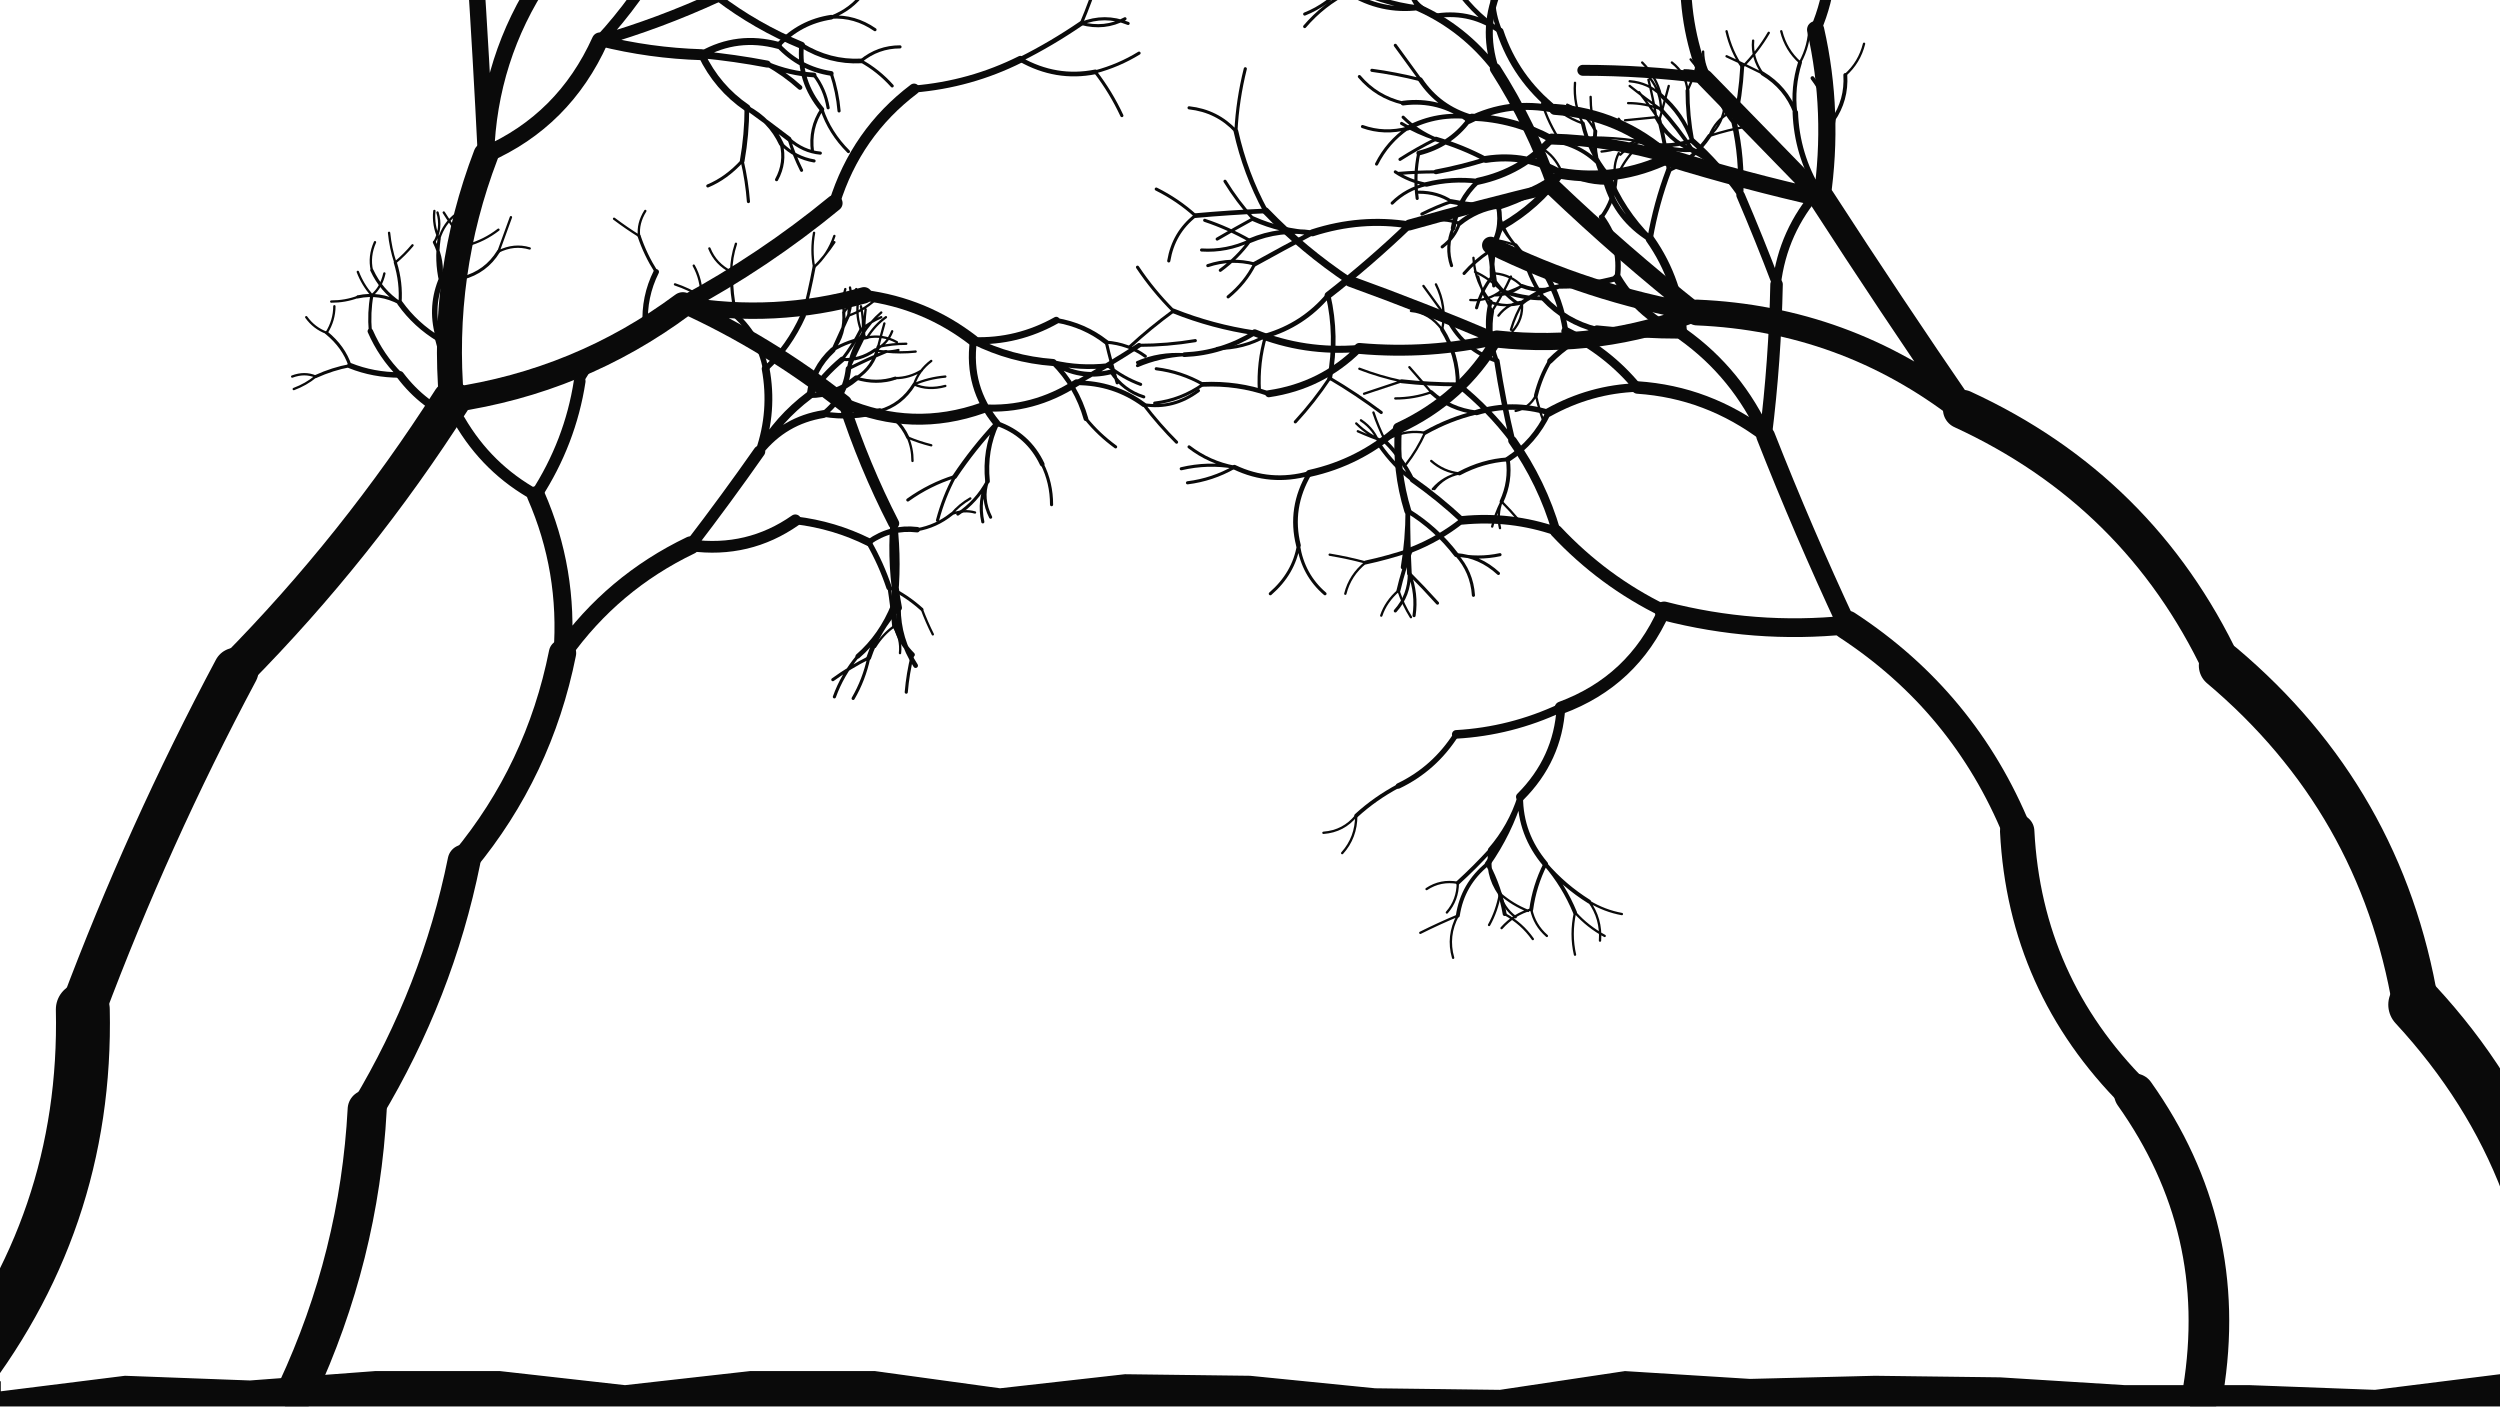
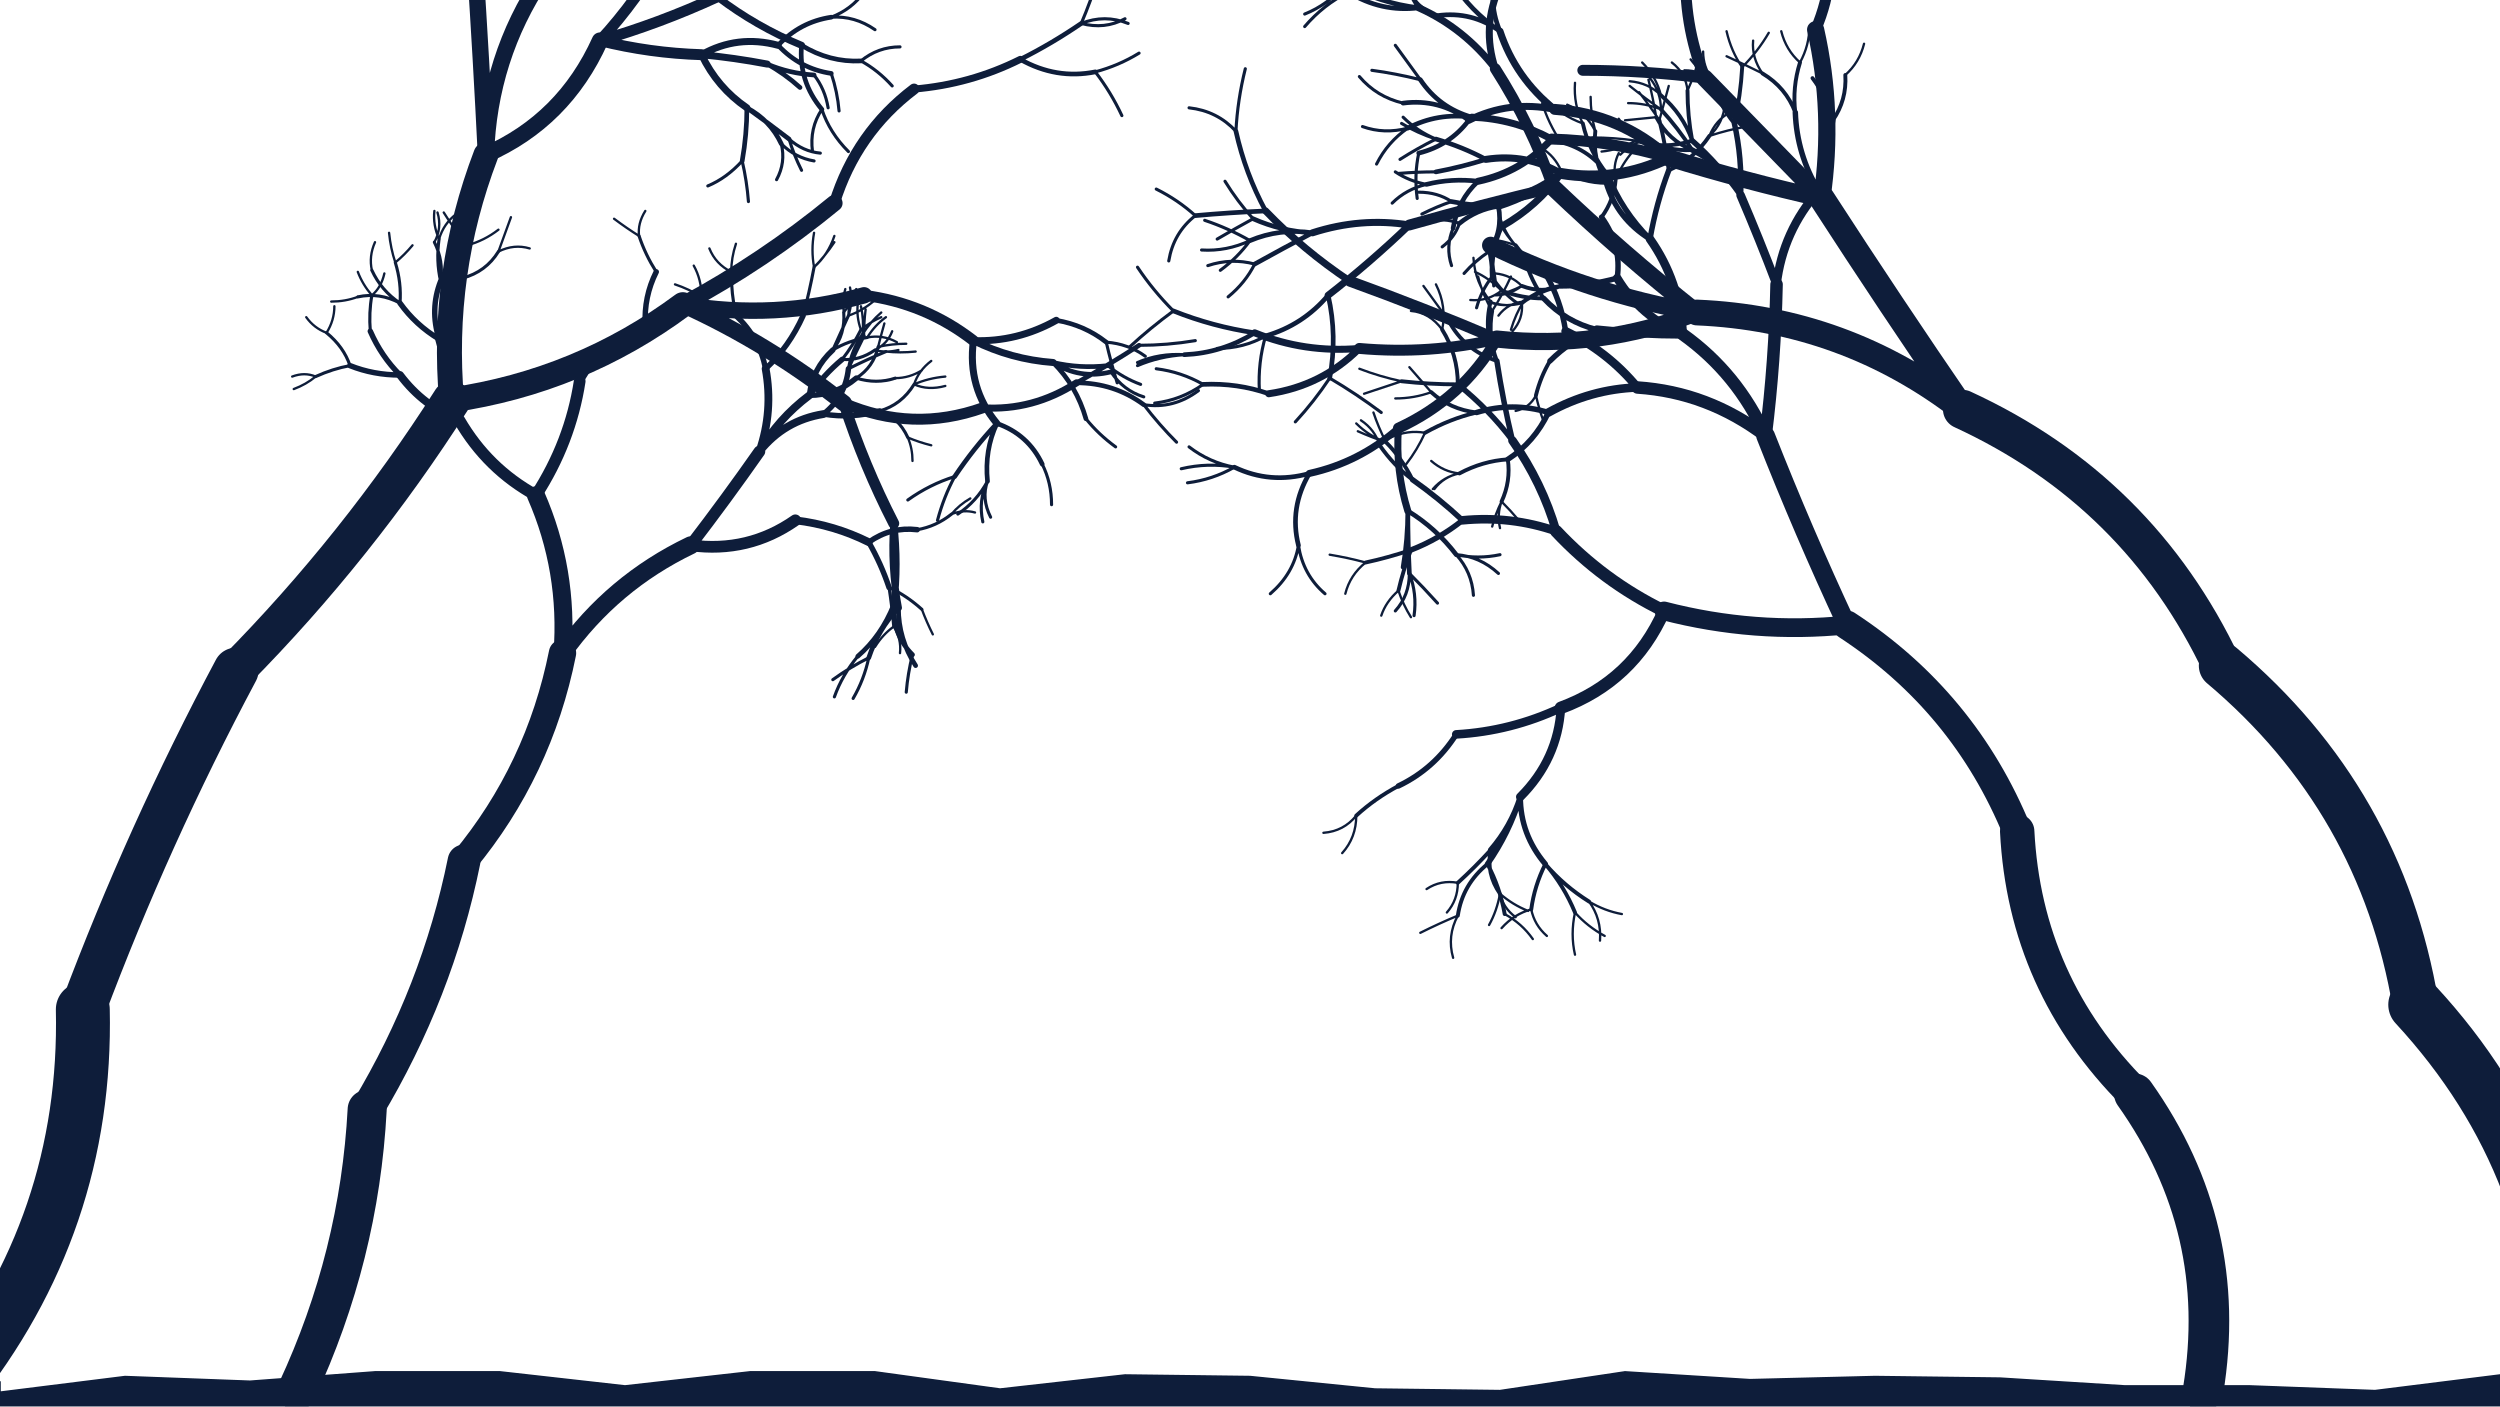
<svg xmlns="http://www.w3.org/2000/svg" viewBox="0 0 1600 900" preserveAspectRatio="xMidYMax slice">
-   <g fill="none" stroke="#0a0a0a" stroke-linecap="round">
-     <path d="M0 900L0 884L0 891L80 881L160 884L240 878L320 878L400 887L480 878L560 878L640 889L720 880L800 881L880 889L960 890L1040 878L1120 883L1200 881L1280 882L1360 887L1440 887L1520 890L1600 880L1600 900Z" fill="#0a0a0a" />
+   <g fill="none" stroke="#0e1d3a" stroke-linecap="round">
+     <path d="M0 900L0 884L0 891L80 881L160 884L240 878L320 878L400 887L480 878L560 878L640 889L720 880L800 881L880 889L960 890L1040 878L1120 883L1200 881L1280 882L1360 887L1440 887L1520 890L1600 880L1600 900Z" fill="#0e1d3a" />
    <path d="M-30 890Q56 783 53 646" stroke-width="34.5" />
    <path d="M53 646Q95 534 151 429" stroke-width="29" />
    <path d="M151 429Q229 350 289 256" stroke-width="24.5" />
    <path d="M289 256Q282 175 311 99M289 256Q371 244 437 195" stroke-width="16" />
    <path d="M311 99Q308 38 304 -23M311 99Q313 37 347 -14M311 99Q361 77 384 26M437 195Q489 167 534 130M437 195Q496 205 553 189M437 195Q492 220 540 258" stroke-width="10.5" />
    <path d="M304 -23Q293 -70 279 -115M304 -23Q326 -54 354 -82M347 -14Q345 -55 326 -91M347 -14Q375 -43 407 -69M384 26Q408 0 426 -32M384 26Q422 15 459 -2M384 26Q416 34 449 35M534 130Q548 85 585 57M553 189Q592 194 623 218M540 258Q584 277 629 261M540 258Q553 298 572 335" stroke-width="7" />
    <path d="M279 -115Q243 -131 227 -166M279 -115Q308 -141 315 -179M354 -82Q351 -109 368 -131M354 -82Q376 -93 401 -99M326 -91Q318 -116 303 -137M326 -91Q343 -116 350 -145M407 -69Q425 -91 426 -119M407 -69Q440 -63 468 -80M426 -32Q439 -51 445 -74M426 -32Q449 -47 461 -72M426 -32Q443 -52 469 -57M459 -2Q484 17 513 29M449 35Q472 22 498 29M449 35Q470 37 491 41M449 35Q459 56 478 69M585 57Q621 54 653 38M623 218Q651 219 676 205M623 218Q647 230 674 232M623 218Q619 248 638 271M629 261Q661 263 689 245M572 335Q570 363 575 389M572 335Q575 361 572 387" stroke-width="4.5" />
    <path d="M227 -166Q199 -174 179 -194M227 -166Q221 -188 218 -211M315 -179Q311 -204 315 -229M315 -179Q333 -200 359 -208M368 -131Q363 -149 364 -168M368 -131Q381 -142 392 -154M401 -99Q421 -104 435 -120M401 -99Q420 -100 439 -97M303 -137Q290 -147 274 -153M303 -137Q295 -153 300 -171M350 -145Q357 -166 352 -186M350 -145Q371 -152 387 -168M426 -119Q424 -137 432 -153M426 -119Q443 -127 457 -139M468 -80Q483 -100 507 -104M468 -80Q490 -71 514 -72M445 -74Q454 -87 451 -102M445 -74Q461 -82 478 -86M461 -72Q473 -87 483 -104M461 -72Q480 -79 500 -83M469 -57Q484 -68 488 -85M469 -57Q487 -63 496 -79M469 -57Q489 -54 508 -51M513 29Q531 40 551 39M513 29Q511 52 526 70M498 29Q512 14 532 11M498 29Q512 44 532 47M491 41Q505 47 521 48M491 41Q502 47 512 56M478 69Q492 79 505 89M478 69Q493 77 500 92M478 69Q478 86 475 103M653 38Q673 28 692 15M653 38Q676 51 701 46M676 205Q694 208 708 219M674 232Q691 236 709 234M674 232Q691 243 711 238M674 232Q689 247 695 268M638 271Q658 278 667 297M638 271Q630 288 632 308M638 271Q623 287 611 305M689 245Q709 234 729 221M689 245Q713 245 732 259M575 389Q575 409 586 426M575 389Q562 403 556 421M572 387Q571 406 584 419M572 387Q564 407 549 420" stroke-width="3" />
    <path d="M179 -194Q184 -212 174 -228M218 -211Q214 -228 206 -244M218 -211Q225 -227 225 -245M315 -229Q331 -237 342 -251M359 -208Q369 -223 373 -241M359 -208Q378 -204 396 -210M364 -168Q355 -178 346 -187M364 -168Q364 -183 357 -195M364 -168Q369 -181 380 -190M392 -154Q404 -153 417 -154M435 -120Q446 -128 457 -137M435 -120Q450 -115 464 -121M439 -97Q452 -102 465 -108M439 -97Q445 -83 458 -76M274 -153Q263 -152 251 -155M274 -153Q273 -166 265 -177M300 -171Q290 -178 284 -188M300 -171Q303 -183 297 -193M300 -171Q310 -177 316 -187M352 -186Q342 -197 341 -211M352 -186Q359 -201 368 -214M387 -168Q392 -182 399 -194M387 -168Q399 -162 413 -159M432 -153Q423 -164 420 -177M432 -153Q446 -157 455 -167M457 -139Q470 -141 483 -140M507 -104Q522 -112 533 -125M507 -104Q523 -105 538 -96M514 -72Q532 -71 550 -75M514 -72Q532 -64 542 -48M451 -102Q456 -111 453 -120M451 -102Q452 -112 459 -119M451 -102Q460 -109 465 -118M478 -86Q485 -76 498 -73M483 -104Q480 -117 485 -130M483 -104Q493 -112 505 -113M500 -83Q507 -95 519 -101M500 -83Q511 -71 525 -63M488 -85Q490 -98 499 -108M496 -79Q504 -89 503 -101M496 -79Q509 -81 522 -78M508 -51Q520 -41 535 -37M508 -51Q521 -45 531 -35M551 39Q562 30 576 30M551 39Q562 45 571 55M526 70Q531 85 543 97M526 70Q518 82 520 97M532 11Q545 6 553 -5M532 11Q547 10 560 19M532 47Q536 59 537 71M521 48Q528 57 530 69M505 89Q514 97 525 98M505 89Q508 99 513 109M500 92Q509 101 521 103M500 92Q503 104 497 115M475 103Q478 116 479 129M475 103Q465 114 453 119M692 15Q698 1 703 -15M692 15Q707 19 720 12M692 15Q707 9 722 15M701 46Q716 42 729 34M701 46Q711 59 718 74M708 219Q722 220 733 228M708 219Q711 232 715 245M709 234Q719 242 730 246M711 238Q719 250 732 254M695 268Q703 278 714 286M667 297Q673 309 673 323M632 308Q628 319 634 331M632 308Q626 320 629 334M632 308Q625 321 613 329M611 305Q604 318 600 333M611 305Q595 310 581 320M729 221Q747 221 765 218M732 259Q751 262 767 250M732 259Q742 272 753 283M556 421Q553 435 546 447M556 421Q544 427 533 435M584 419Q581 431 580 443M549 420Q539 432 534 446" stroke-width="2" />
    <path d="M190 890Q230 804 235 710" stroke-width="25" />
    <path d="M235 710Q280 635 297 551" stroke-width="21" />
    <path d="M297 551Q345 493 360 418" stroke-width="17.5" />
    <path d="M360 418Q364 365 343 317M360 418Q392 373 442 349" stroke-width="11.5" />
    <path d="M343 317Q312 300 294 269M343 317Q365 283 371 244M442 349Q465 319 486 289M442 349Q479 354 509 333" stroke-width="7.5" />
    <path d="M294 269Q271 260 256 240M294 269Q288 243 281 217M371 244Q385 218 413 208M486 289Q495 263 490 236M486 289Q498 268 518 253M486 289Q502 269 527 265M509 333Q534 336 556 347" stroke-width="5" />
    <path d="M256 240Q239 240 224 234M256 240Q244 228 237 212M281 217Q266 208 256 194M281 217Q275 198 282 180M281 217Q289 198 296 178M413 208Q412 190 420 174M490 236Q486 216 471 202M490 236Q505 222 514 202M518 253Q520 236 533 224M518 253Q527 240 539 230M518 253Q535 253 548 242M527 265Q541 254 543 236M527 265Q545 268 563 263M556 347Q570 337 587 339M556 347Q564 361 569 376" stroke-width="3.5" />
    <path d="M224 234Q213 236 202 241M224 234Q220 222 209 213M237 212Q236 200 238 189M256 194Q243 187 229 190M256 194Q244 186 238 173M256 194Q257 181 253 168M282 180Q284 167 278 155M282 180Q279 167 281 153M282 180Q287 166 299 157M296 178Q300 165 295 152M296 178Q311 174 319 161M420 174Q413 163 409 151M471 202Q458 199 449 190M471 202Q468 188 468 174M514 202Q518 187 521 171M533 224Q541 214 540 200M533 224Q538 213 543 202M533 224Q543 218 555 216M539 230Q546 221 551 211M539 230Q550 231 560 224M548 242Q559 235 562 222M548 242Q561 246 573 242M543 236Q548 225 553 215M543 236Q545 224 552 214M543 236Q555 230 567 225M563 263Q577 259 585 246M563 263Q575 267 581 280M587 339Q599 337 609 329M569 376Q580 381 590 390M569 376Q571 389 572 401" stroke-width="2" />
    <path d="M202 241Q196 246 188 249M202 241Q195 238 187 241M209 213Q201 210 196 203M209 213Q214 205 214 196M238 189Q232 182 229 174M238 189Q244 184 246 175M229 190Q221 193 212 193M238 173Q236 164 240 155M253 168Q250 159 249 149M253 168Q259 163 264 157M278 155Q283 146 280 136M281 153Q277 144 278 135M281 153Q284 143 292 137M299 157Q300 148 302 138M299 157Q310 154 319 147M295 152Q289 144 284 136M295 152Q297 143 302 135M319 161Q323 150 327 139M319 161Q329 156 339 159M409 151Q401 146 393 140M409 151Q408 143 413 135M449 190Q441 185 432 182M449 190Q449 179 444 170M468 174Q458 169 454 159M468 174Q468 165 471 156M521 171Q519 160 521 149M521 171Q530 163 534 151M521 171Q528 164 534 155M540 200Q539 192 541 185M540 200Q545 193 551 187M543 202Q546 193 544 184M543 202Q543 193 548 185M543 202Q552 199 560 192M555 216Q560 208 567 203M555 216Q565 214 574 219M551 211Q548 203 549 194M551 211Q557 206 564 203M560 224Q568 220 571 212M560 224Q567 226 575 224M562 222Q564 214 566 207M562 222Q571 220 580 220M573 242Q582 242 590 237M553 215Q553 206 554 198M552 214Q553 205 551 196M552 214Q557 206 564 200M567 225Q576 226 586 225M585 246Q588 237 596 231M585 246Q594 242 605 241M585 246Q594 250 605 247M581 280Q588 283 596 285M581 280Q584 287 584 295M609 329Q614 323 621 319M609 329Q617 326 624 328M590 390Q593 398 597 406M572 401Q577 409 576 418M572 401Q565 406 560 414" stroke-width="1.5" />
    <path d="M1410 890Q1427 786 1366 700" stroke-width="26" />
    <path d="M1366 700Q1296 630 1291 532" stroke-width="22" />
    <path d="M1291 532Q1257 449 1182 400" stroke-width="18.5" />
    <path d="M1182 400Q1123 406 1065 391M1182 400Q1154 340 1130 279" stroke-width="12" />
    <path d="M1065 391Q1045 436 999 453M1065 391Q1026 372 996 340M1130 279Q1093 251 1048 248M1130 279Q1112 239 1077 214M1130 279Q1136 231 1137 182" stroke-width="8" />
    <path d="M999 453Q997 486 973 510M999 453Q967 468 932 470M996 340Q967 330 936 333M996 340Q987 309 968 282M1048 248Q1018 249 991 264M1048 248Q1029 225 1002 212M1077 214Q1050 214 1022 211M1077 214Q1050 203 1035 178M1077 214Q1075 180 1056 153M1137 182Q1126 153 1114 125M1137 182Q1141 148 1164 122" stroke-width="5.5" />
    <path d="M973 510Q973 534 989 553M973 510Q966 533 952 553M973 510Q967 529 954 544M932 470Q918 492 895 503M936 333Q921 345 903 352M936 333Q921 319 904 307M968 282Q953 262 933 246M968 282Q962 257 958 231M991 264Q982 283 965 294M991 264Q968 257 945 264M1002 212Q999 192 989 175M1022 211Q1005 218 992 231M1022 211Q1002 206 988 191M1035 178Q1017 183 999 183M1035 178Q1038 157 1025 139M1056 153Q1035 140 1028 117M1056 153Q1038 135 1029 112M1056 153Q1060 130 1068 109M1114 125Q1103 106 1083 96M1114 125Q1100 105 1083 90M1114 125Q1115 101 1110 79M1164 122Q1150 99 1149 72M1164 122Q1169 100 1173 77" stroke-width="3.5" />
    <path d="M989 553Q1001 567 1017 577M989 553Q1001 567 1008 584M989 553Q982 567 980 582M952 553Q960 568 963 585M952 553Q936 566 933 586M954 544Q951 559 960 572M954 544Q944 555 933 565M895 503Q880 511 868 522M903 352Q898 365 895 378M903 352Q888 357 874 360M904 307Q892 298 883 285M904 307Q897 293 887 283M933 246Q915 246 897 244M933 246Q933 227 923 211M958 231Q937 224 927 205M958 231Q949 213 954 193M958 231Q952 215 955 199M965 294Q967 308 961 321M965 294Q949 295 934 303M945 264Q928 268 912 277M945 264Q928 262 916 251M989 175Q978 168 970 157M992 231Q986 241 983 253M988 191Q974 191 961 186M988 191Q980 180 976 166M999 183Q985 185 974 194M999 183Q986 186 975 193M999 183Q987 188 974 183M1025 139Q1033 128 1034 115M1028 117Q1013 117 999 109M1028 117Q1019 102 1021 84M1029 112Q1018 96 999 91M1029 112Q1017 97 1013 79M1068 109Q1066 93 1062 77M1068 109Q1084 102 1094 87M1083 96Q1067 97 1054 89M1083 96Q1068 90 1060 75M1083 96Q1074 82 1063 70M1083 90Q1065 96 1047 90M1083 90Q1077 73 1063 61M1083 90Q1080 74 1080 58M1110 79Q1100 67 1096 51M1110 79Q1114 61 1115 43M1149 72Q1143 56 1128 47M1149 72Q1147 56 1152 40M1173 77Q1169 62 1160 50M1173 77Q1182 64 1181 48" stroke-width="2.5" />
    <path d="M1017 577Q1027 583 1038 585M1017 577Q1025 588 1024 602M1008 584Q1016 593 1027 599M1008 584Q1005 598 1008 611M980 582Q982 592 990 599M980 582Q969 585 961 594M963 585Q974 591 981 601M933 586Q926 599 930 613M933 586Q921 591 909 597M960 572Q968 579 978 583M960 572Q962 581 970 587M960 572Q958 583 953 592M933 565Q933 576 926 584M933 565Q922 563 913 569M868 522Q868 536 859 546M868 522Q860 532 847 533M895 378Q898 387 903 395M895 378Q887 385 884 394M874 360Q864 368 861 380M874 360Q863 357 851 355M883 285Q880 275 871 269M887 283Q878 280 869 276M887 283Q876 279 868 271M887 283Q882 273 879 264M897 244Q885 248 873 252M897 244Q883 241 870 236M923 211Q915 200 903 199M923 211Q926 196 919 182M927 205Q917 196 903 195M927 205Q919 194 911 183M954 193Q944 181 943 165M955 199Q949 189 946 177M955 199Q962 188 967 177M961 321Q967 327 972 333M961 321Q958 329 960 338M961 321Q957 329 955 337M934 303Q924 305 918 313M934 303Q924 305 917 313M934 303Q924 302 916 295M912 277Q907 288 900 297M912 277Q901 275 890 280M916 251Q905 255 893 255M916 251Q909 243 902 235M970 157Q962 154 953 153M970 157Q964 151 960 143M970 157Q963 149 960 139M983 253Q985 262 988 270M983 253Q979 261 970 263M961 186Q952 193 941 192M961 186Q953 178 944 174M976 166Q966 165 957 160M974 194Q975 204 968 212M974 194Q964 197 953 193M975 193Q970 201 967 211M975 193Q965 194 959 202M975 193Q965 197 955 194M974 183Q966 187 958 189M974 183Q966 189 957 189M974 183Q967 176 957 175M1034 115Q1032 106 1036 98M1034 115Q1038 105 1045 97M999 109Q990 116 979 121M999 109Q995 100 987 95M1021 84Q1015 72 1003 67M1021 84Q1018 73 1018 62M999 91Q991 79 987 66M1013 79Q999 74 989 63M1013 79Q1007 67 1008 53M1062 77Q1056 68 1049 59M1062 77Q1065 66 1068 55M1094 87Q1103 79 1104 66M1094 87Q1098 77 1107 72M1094 87Q1106 83 1118 81M1054 89Q1044 92 1037 99M1054 89Q1042 86 1036 76M1060 75Q1050 76 1040 77M1060 75Q1058 63 1055 51M1063 70Q1053 66 1042 66M1063 70Q1053 63 1043 55M1063 70Q1063 59 1056 50M1047 90Q1036 96 1025 97M1047 90Q1033 88 1019 88M1063 61Q1055 53 1043 52M1063 61Q1060 49 1051 40M1080 58Q1079 47 1070 40M1080 58Q1085 47 1088 35M1096 51Q1088 45 1078 45M1096 51Q1088 46 1082 38M1096 51Q1090 43 1090 33M1115 43Q1108 33 1105 20M1115 43Q1125 33 1132 21M1128 47Q1116 41 1105 36M1128 47Q1121 37 1122 26M1152 40Q1143 32 1140 20M1152 40Q1158 29 1158 17M1181 48Q1190 40 1193 28" stroke-width="1.5" />
    <path d="M1640 890Q1643 748 1546 643" stroke-width="35" />
    <path d="M1546 643Q1524 512 1422 426" stroke-width="29.5" />
    <path d="M1422 426Q1369 314 1256 262" stroke-width="25" />
    <path d="M1256 262Q1181 204 1086 200M1256 262Q1210 195 1166 127" stroke-width="16.5" />
    <path d="M1086 200Q1024 224 958 217M1086 200Q1017 188 954 157M1086 200Q1038 162 994 120M1166 127Q1117 116 1068 101M1166 127Q1129 89 1091 50M1166 127Q1174 72 1162 19" stroke-width="11" />
    <path d="M958 217Q936 255 895 274M958 217Q915 227 870 223M958 217Q911 197 864 180M994 120Q948 131 902 144M994 120Q980 80 957 44M1068 101Q1035 117 999 111M1068 101Q1031 90 993 89M1068 101Q1037 73 995 70M1091 50Q1052 45 1013 45M1091 50Q1077 15 1079 -23M1162 19Q1177 -16 1168 -52" stroke-width="7" />
    <path d="M895 274Q893 301 901 327M895 274Q870 296 838 303M870 223Q846 247 812 252M870 223Q835 226 803 213M864 180Q834 160 810 135M902 144Q877 168 850 189M902 144Q871 139 840 149M957 44Q937 18 908 5M957 44Q948 17 960 -9M999 111Q984 132 961 145M999 111Q981 125 959 132M999 111Q977 98 951 102M993 89Q974 110 946 116M993 89Q969 76 942 75M995 70Q966 64 940 77M995 70Q970 50 960 20M1079 -23Q1069 -46 1052 -64M1079 -23Q1068 -49 1060 -76M1079 -23Q1100 -42 1104 -70M1168 -52Q1155 -73 1147 -96M1168 -52Q1192 -67 1199 -93" stroke-width="4.5" />
    <path d="M901 327Q919 338 932 355M901 327Q901 347 902 367M901 327Q901 345 898 363M838 303Q825 325 831 349M838 303Q813 310 790 299M812 252Q792 245 770 246M803 213Q782 226 758 227M803 213Q776 209 751 199M810 135Q787 136 765 138M810 135Q797 111 791 84M850 189Q856 215 851 242M850 189Q834 208 810 215M840 149Q821 159 803 169M840 149Q819 146 800 154M840 149Q820 148 802 140M908 5Q884 8 863 -5M908 5Q883 2 861 -10M908 5Q897 -13 890 -33M960 -9Q947 -22 943 -40M960 -9Q957 -27 962 -45M960 -9Q959 -27 970 -42M961 145Q954 160 955 177M959 132Q962 148 953 161M959 132Q945 134 934 143M959 132Q944 132 929 129M951 102Q935 107 919 110M951 102Q936 94 919 89M946 116Q933 128 930 146M946 116Q929 114 913 118M942 75Q920 72 901 82M942 75Q921 69 909 51M940 77Q928 93 908 98M940 77Q921 63 898 66M960 20Q942 7 920 10M960 20Q941 7 929 -12M960 20Q951 -1 960 -22M1052 -64Q1035 -71 1019 -80M1052 -64Q1040 -77 1038 -94M1060 -76Q1048 -89 1034 -101M1060 -76Q1061 -95 1057 -113M1104 -70Q1109 -91 1100 -109M1104 -70Q1113 -88 1132 -95M1147 -96Q1133 -107 1118 -115M1147 -96Q1142 -111 1136 -126M1199 -93Q1203 -111 1202 -130M1199 -93Q1213 -107 1231 -114" stroke-width="3" />
    <path d="M932 355Q946 358 960 355M932 355Q947 356 959 367M932 355Q942 366 943 381M902 367Q911 376 920 386M902 367Q907 380 905 394M902 367Q902 381 893 391M831 349Q834 368 848 380M831 349Q828 367 813 380M790 299Q776 307 760 309M790 299Q773 296 756 300M790 299Q774 296 761 286M770 246Q756 256 739 258M770 246Q756 238 740 236M758 227Q742 228 728 234M758 227Q742 226 728 232M751 199Q736 210 723 222M751 199Q738 186 728 171M765 138Q751 149 748 167M765 138Q754 128 740 121M791 84Q779 71 761 69M791 84Q792 64 797 44M851 242Q868 252 884 264M851 242Q841 257 829 270M810 215Q805 232 806 250M810 215Q796 223 779 223M803 169Q797 181 786 190M803 169Q788 165 773 170M800 154Q792 165 781 173M800 154Q785 161 769 160M800 154Q786 146 771 141M802 140Q791 146 779 153M802 140Q792 129 784 116M863 -5Q847 3 835 17M863 -5Q849 -11 844 -25M861 -10Q850 3 835 9M861 -10Q849 -22 839 -37M890 -33Q875 -35 861 -39M890 -33Q894 -48 892 -64M943 -40Q940 -51 935 -61M962 -45Q956 -59 945 -69M962 -45Q965 -58 975 -66M970 -42Q980 -51 990 -58M955 177Q961 187 971 194M955 177Q948 186 945 197M953 161Q956 171 957 180M953 161Q955 172 956 183M953 161Q944 167 937 175M934 143Q931 152 923 158M934 143Q924 139 913 142M929 129Q920 132 910 137M929 129Q920 123 908 123M919 110Q907 110 895 111M919 89Q907 95 896 102M919 89Q907 85 897 79M919 89Q907 84 898 75M930 146Q925 158 929 170M913 118Q900 121 891 130M913 118Q902 116 893 110M901 82Q888 91 881 105M901 82Q886 86 872 81M909 51Q893 47 878 45M909 51Q901 40 893 29M908 98Q905 112 907 127M898 66Q881 62 870 49M920 10Q906 5 900 -9M929 -12Q916 -24 898 -27M929 -12Q928 -28 920 -42M960 -22Q957 -38 946 -52M960 -22Q963 -37 967 -52M1019 -80Q1007 -71 993 -69M1019 -80Q1010 -93 996 -95M1019 -80Q1006 -85 999 -97M1038 -94Q1030 -102 1021 -108M1038 -94Q1040 -107 1033 -118M1034 -101Q1022 -94 1009 -96M1034 -101Q1030 -113 1019 -118M1057 -113Q1044 -119 1033 -129M1057 -113Q1057 -126 1057 -139M1100 -109Q1097 -125 1101 -140M1132 -95Q1141 -105 1148 -116M1132 -95Q1144 -97 1154 -105M1118 -115Q1107 -110 1096 -109M1136 -126Q1126 -129 1116 -135M1136 -126Q1139 -136 1136 -147M1202 -130Q1192 -138 1190 -151M1231 -114Q1234 -128 1244 -139" stroke-width="2" />
  </g>
</svg>
